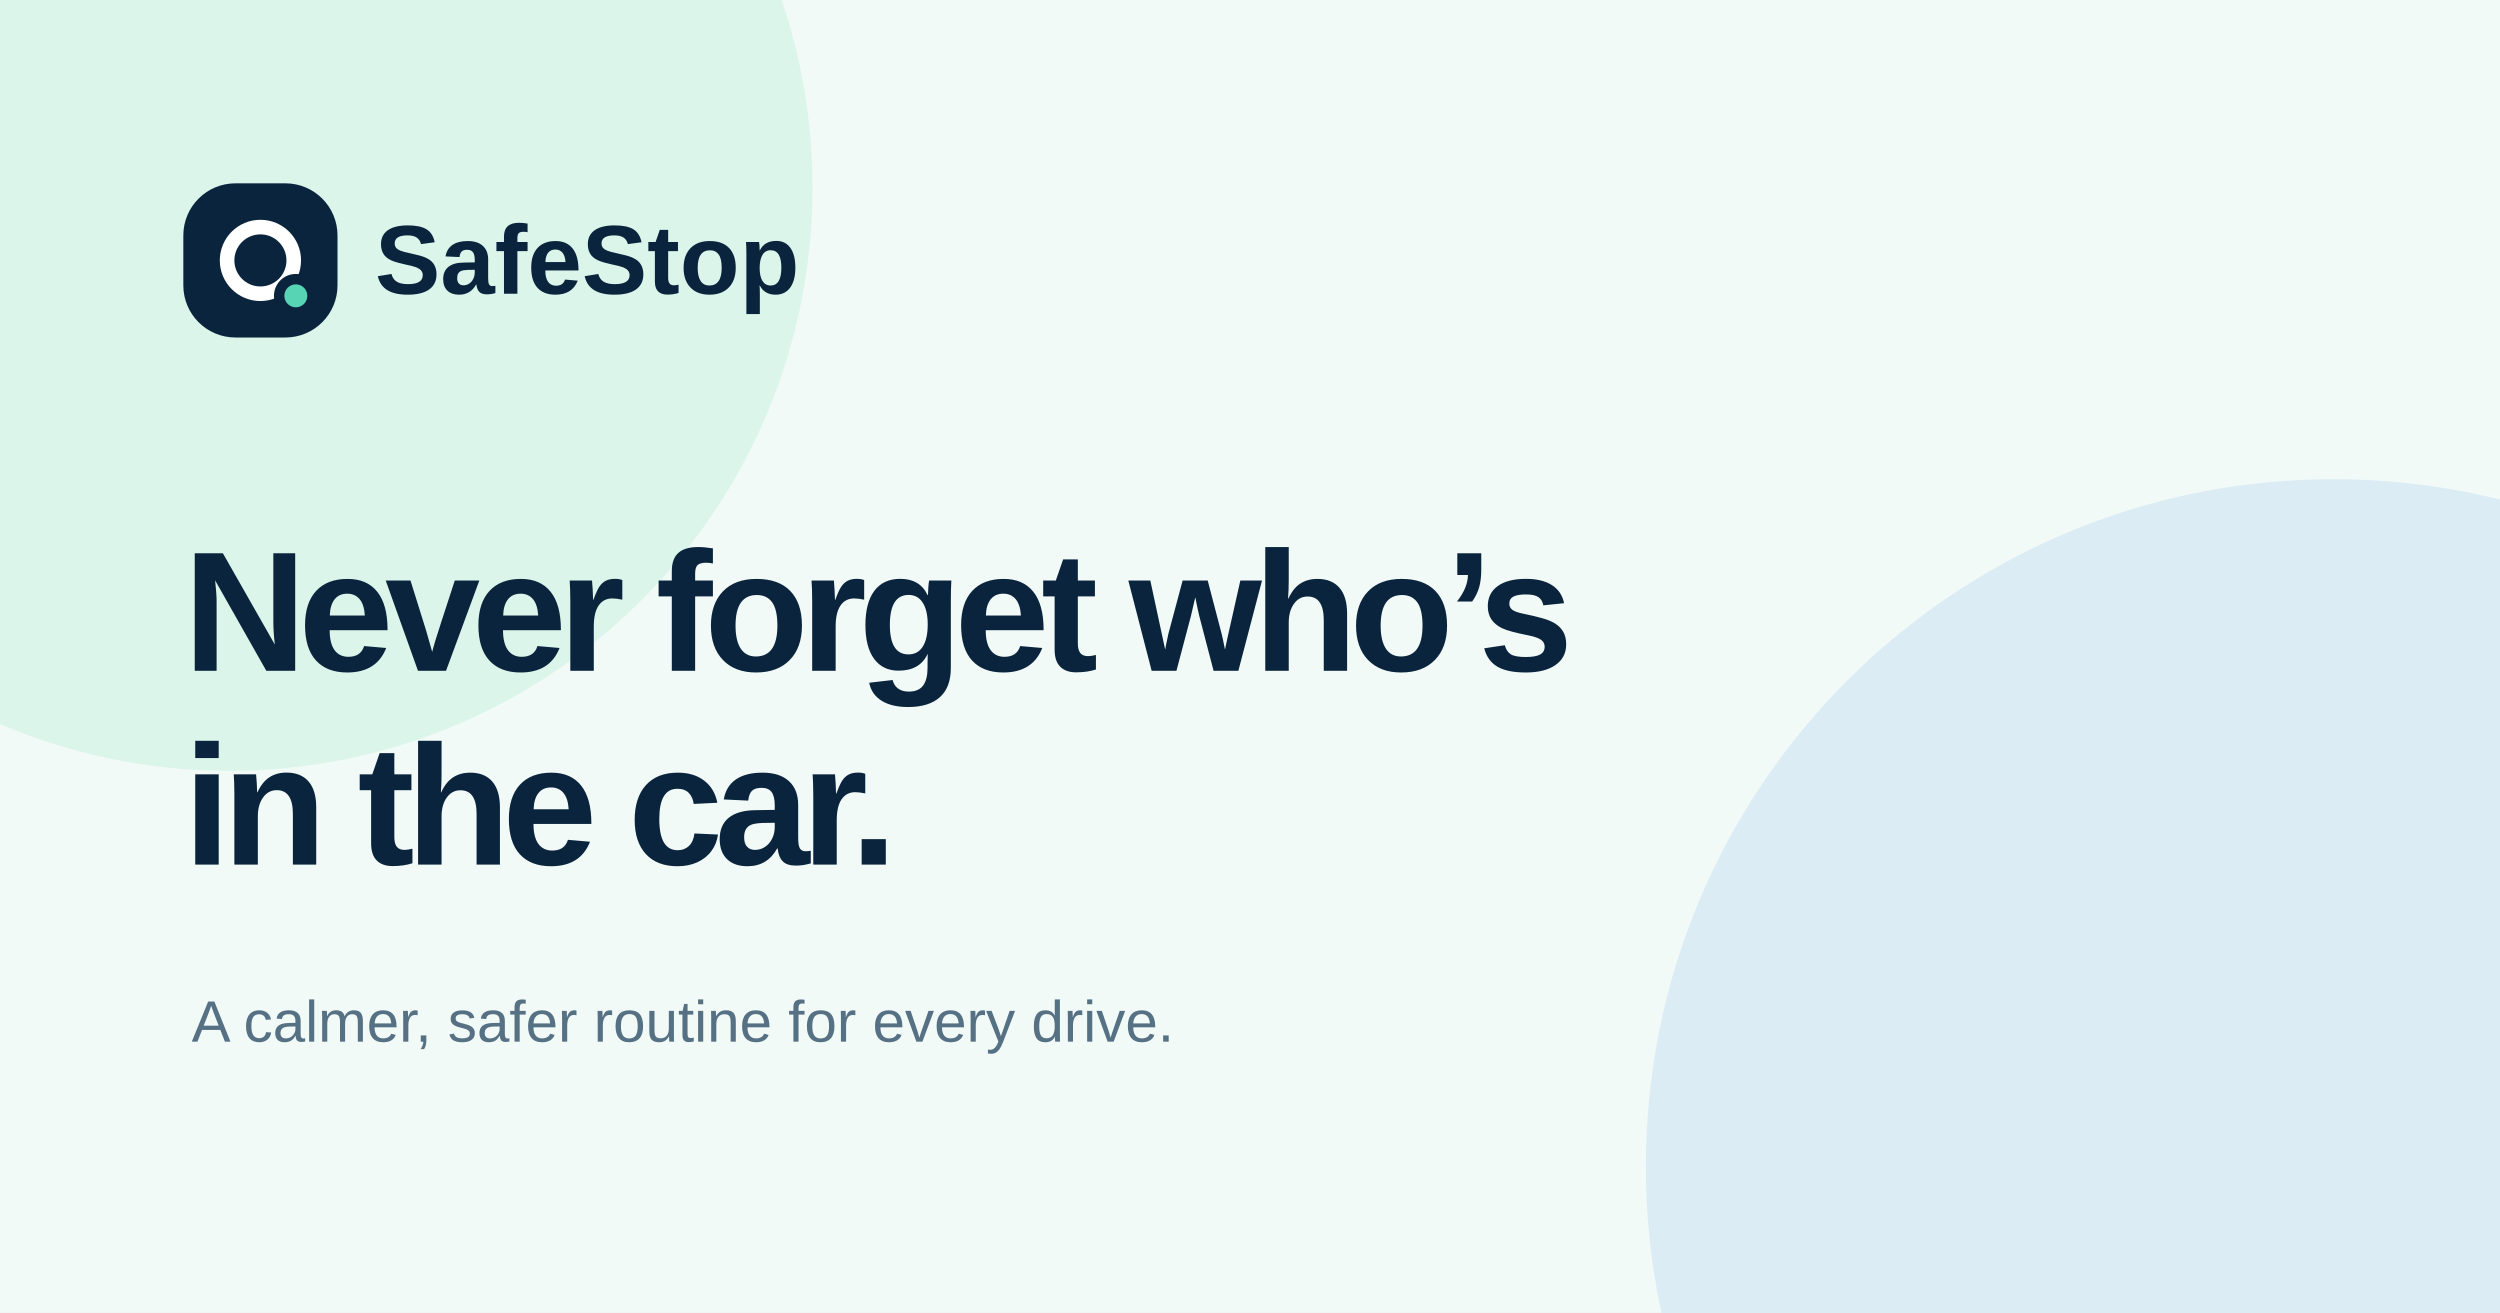
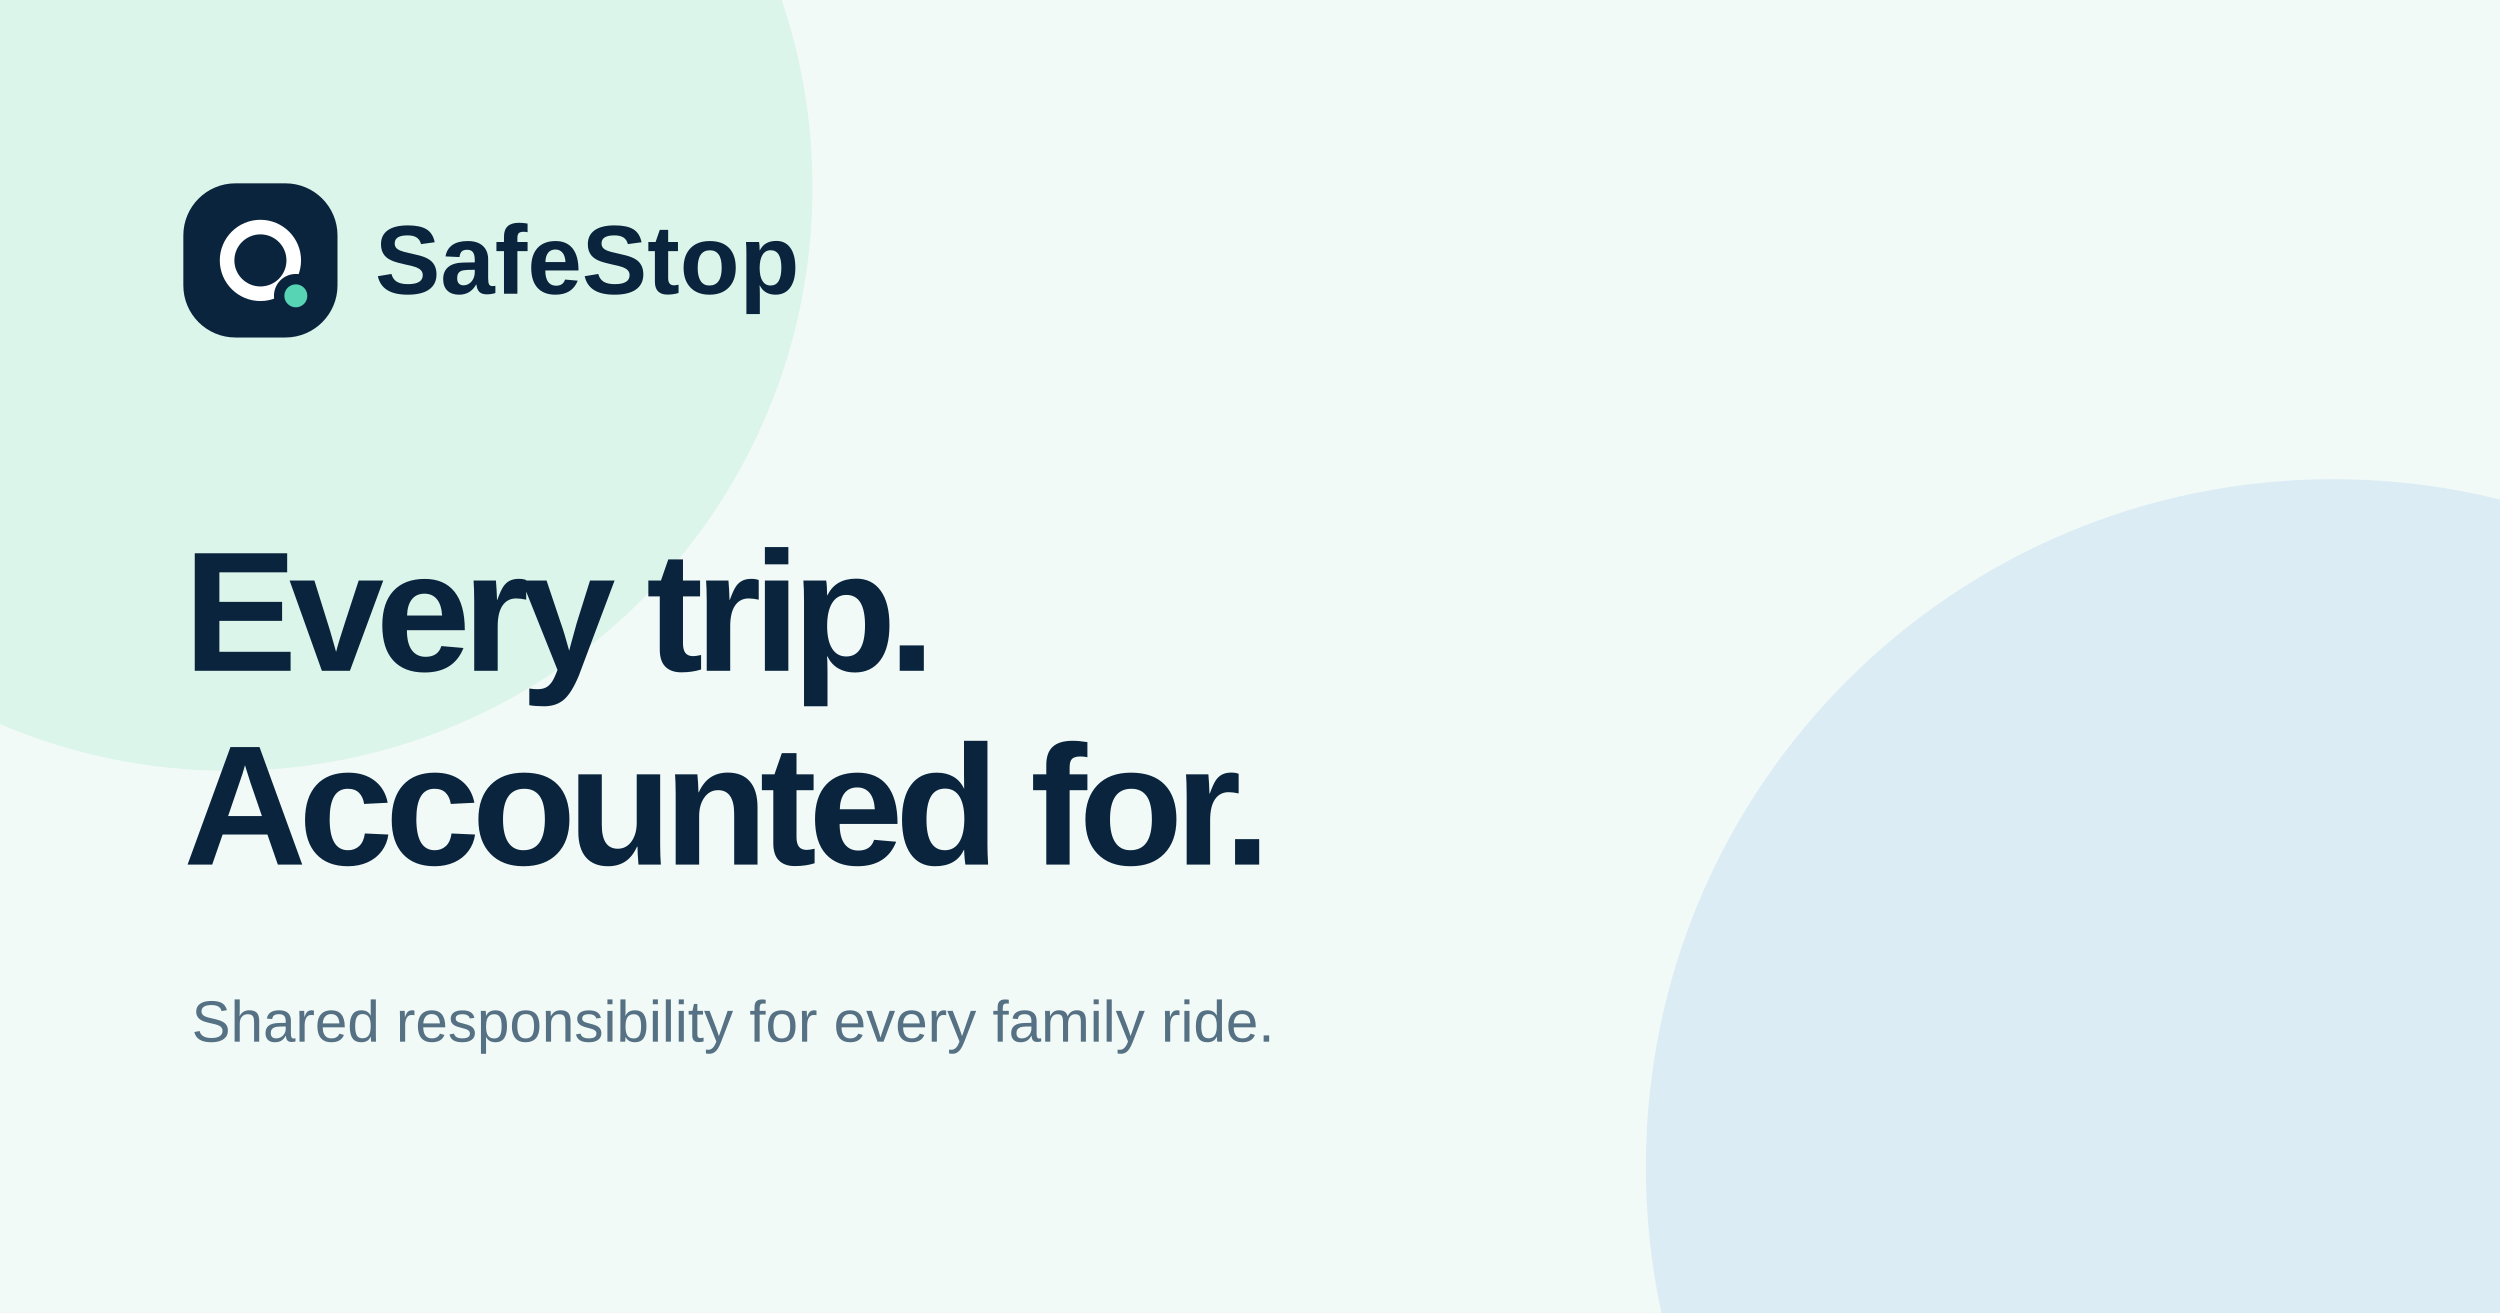
<svg xmlns="http://www.w3.org/2000/svg" width="1200" height="630" viewBox="0 0 1200 630" fill="none">
  <rect width="1200" height="630" fill="#F2FAF8" />
  <circle cx="110" cy="90" r="280" fill="#DCF5EA" />
  <circle cx="1120" cy="560" r="330" fill="#DCECF4" />
  <rect x="88" y="88" width="74" height="74" rx="25" fill="#09243C" />
  <circle cx="125" cy="125" r="16" stroke="white" stroke-width="7" />
  <circle cx="142" cy="142" r="8" fill="#57D4B4" stroke="#09243C" stroke-width="5" />
  <text x="180" y="141" fill="#09243C" font-family="Arial, sans-serif" font-size="47" font-weight="700">SafeStop</text>
-   <text x="88" y="322" fill="#09243C" font-family="Arial, sans-serif" font-size="82" font-weight="700" letter-spacing="-4">Never forget who’s</text>
-   <text x="88" y="415" fill="#09243C" font-family="Arial, sans-serif" font-size="82" font-weight="700" letter-spacing="-4">in the car.</text>
-   <text x="92" y="500" fill="#557183" font-family="Arial, sans-serif" font-size="28">A calmer, safer routine for every drive.</text>
+   <text x="88" y="322" fill="#09243C" font-family="Arial, sans-serif" font-size="82" font-weight="700" letter-spacing="-4">Every trip.</text>
+   <text x="88" y="415" fill="#09243C" font-family="Arial, sans-serif" font-size="82" font-weight="700" letter-spacing="-4">Accounted for.</text>
+   <text x="92" y="500" fill="#557183" font-family="Arial, sans-serif" font-size="28">Shared responsibility for every family ride.</text>
</svg>
